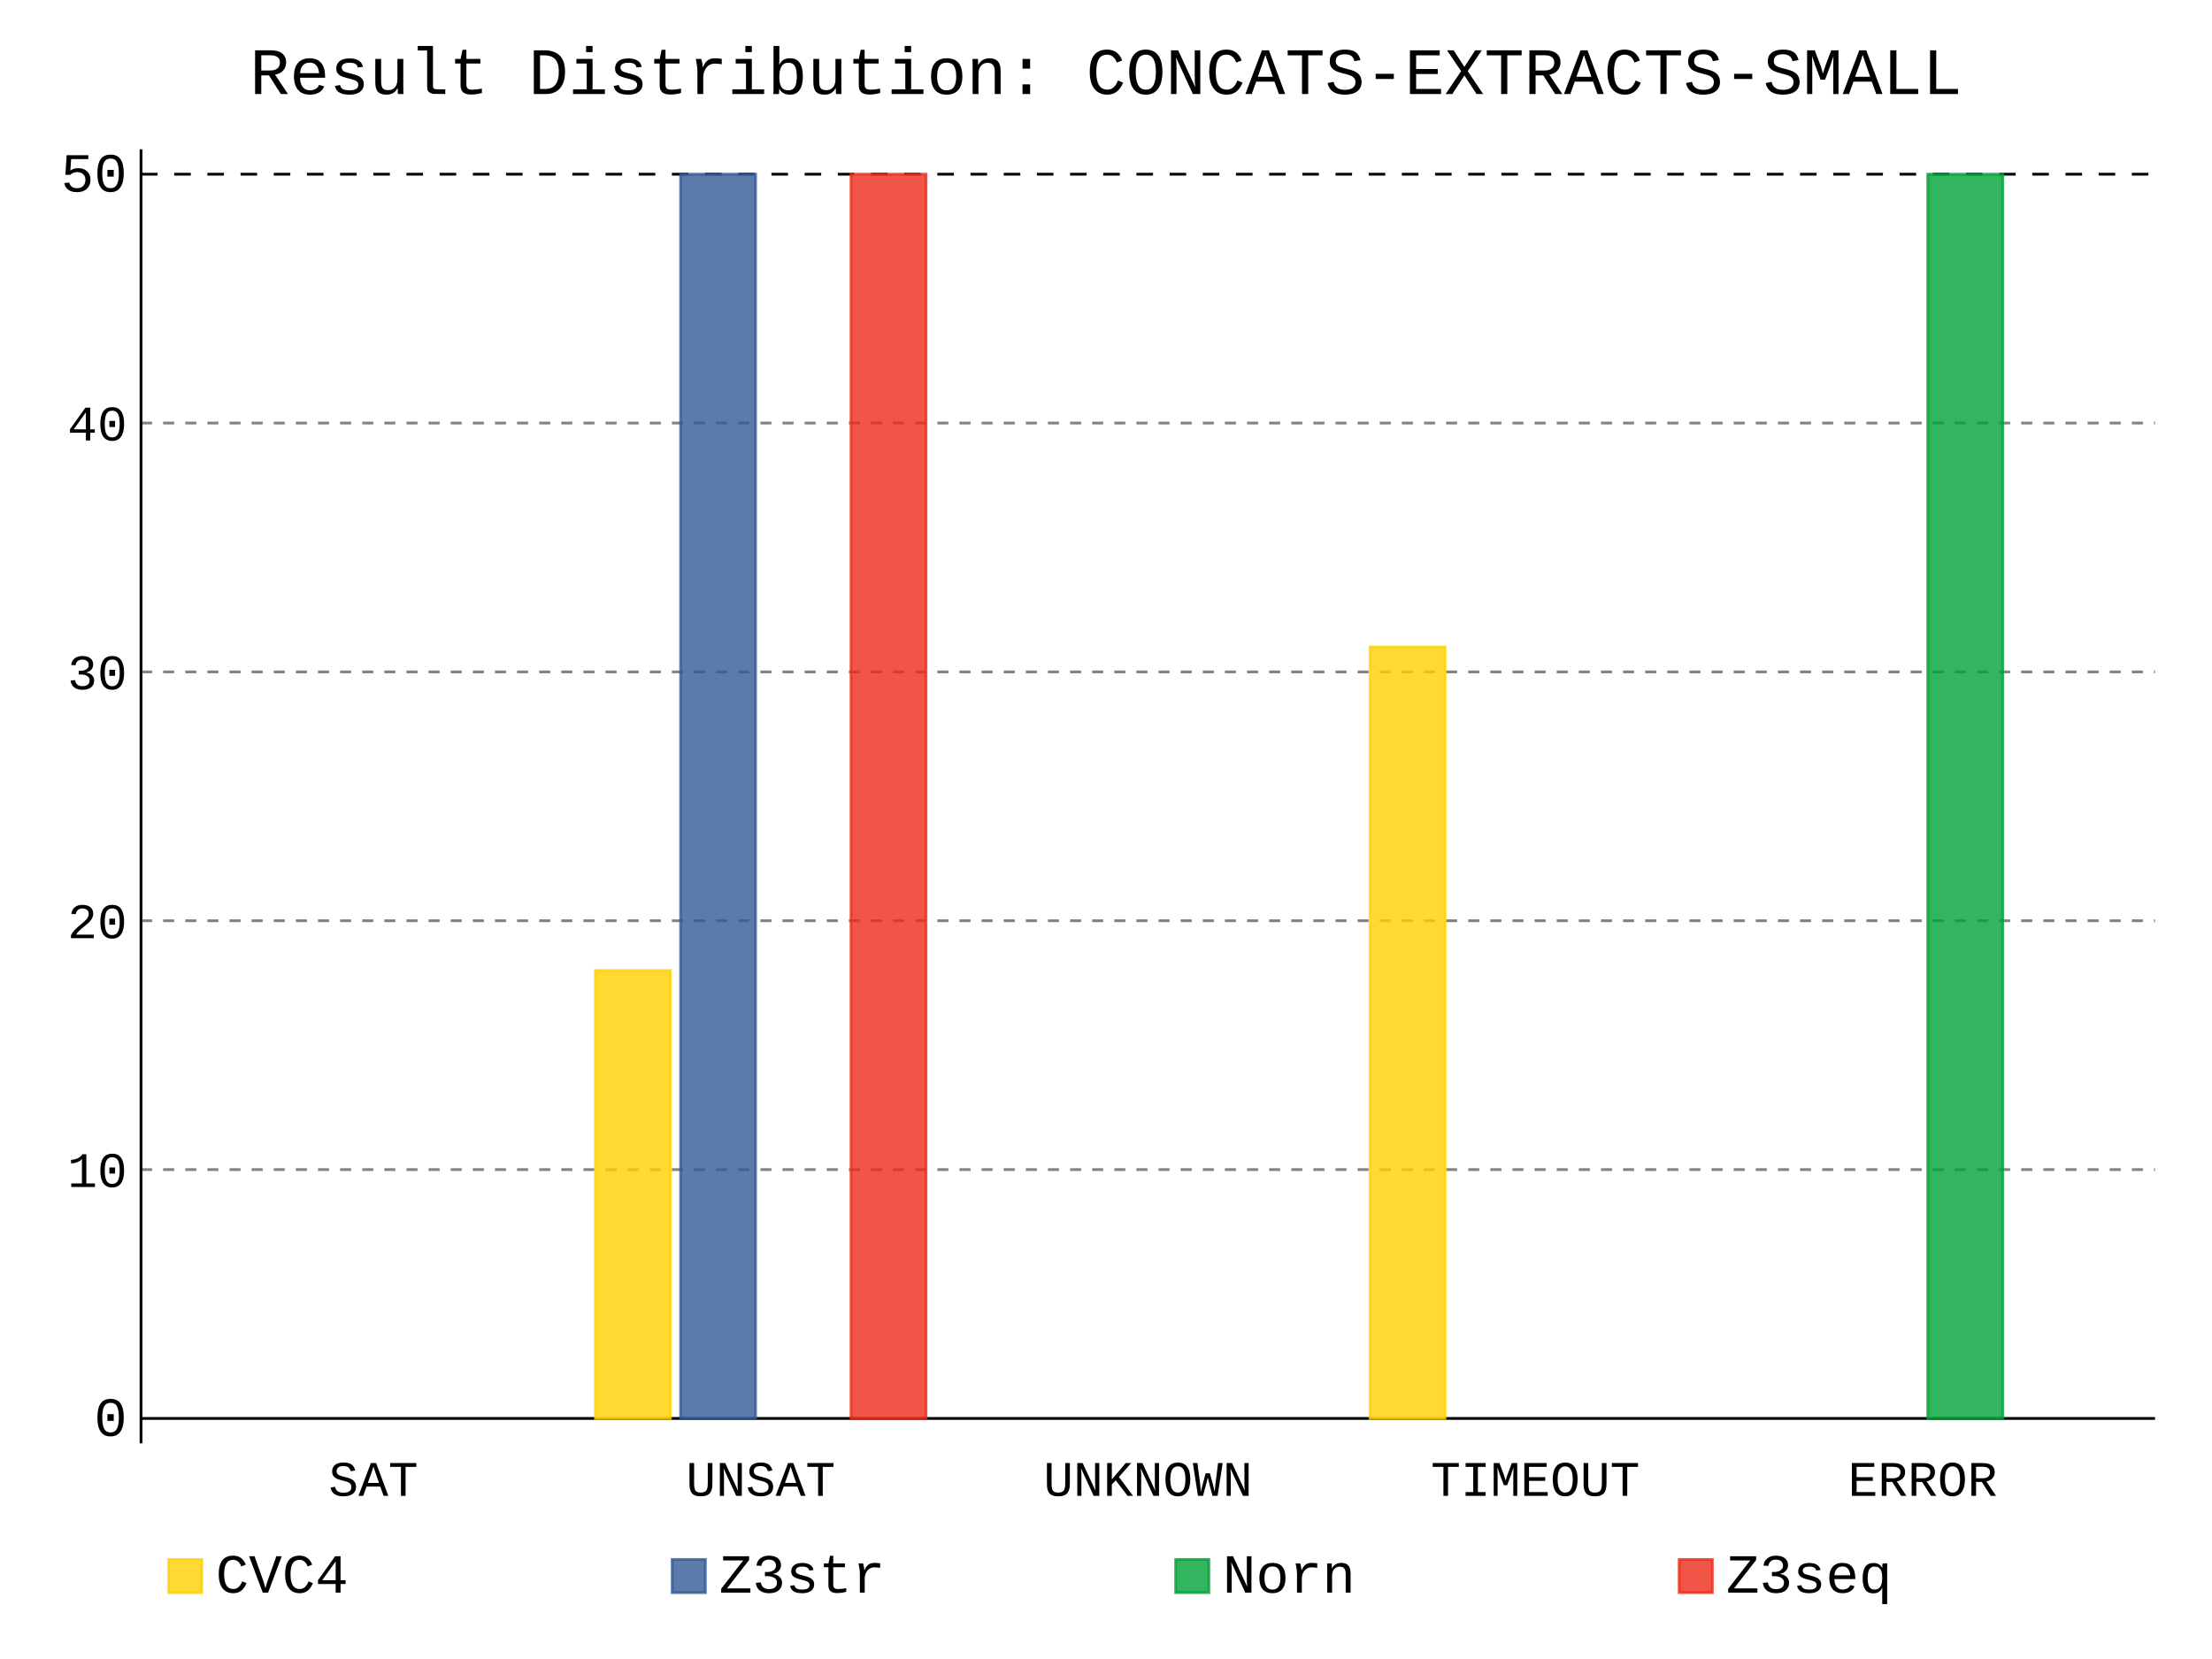
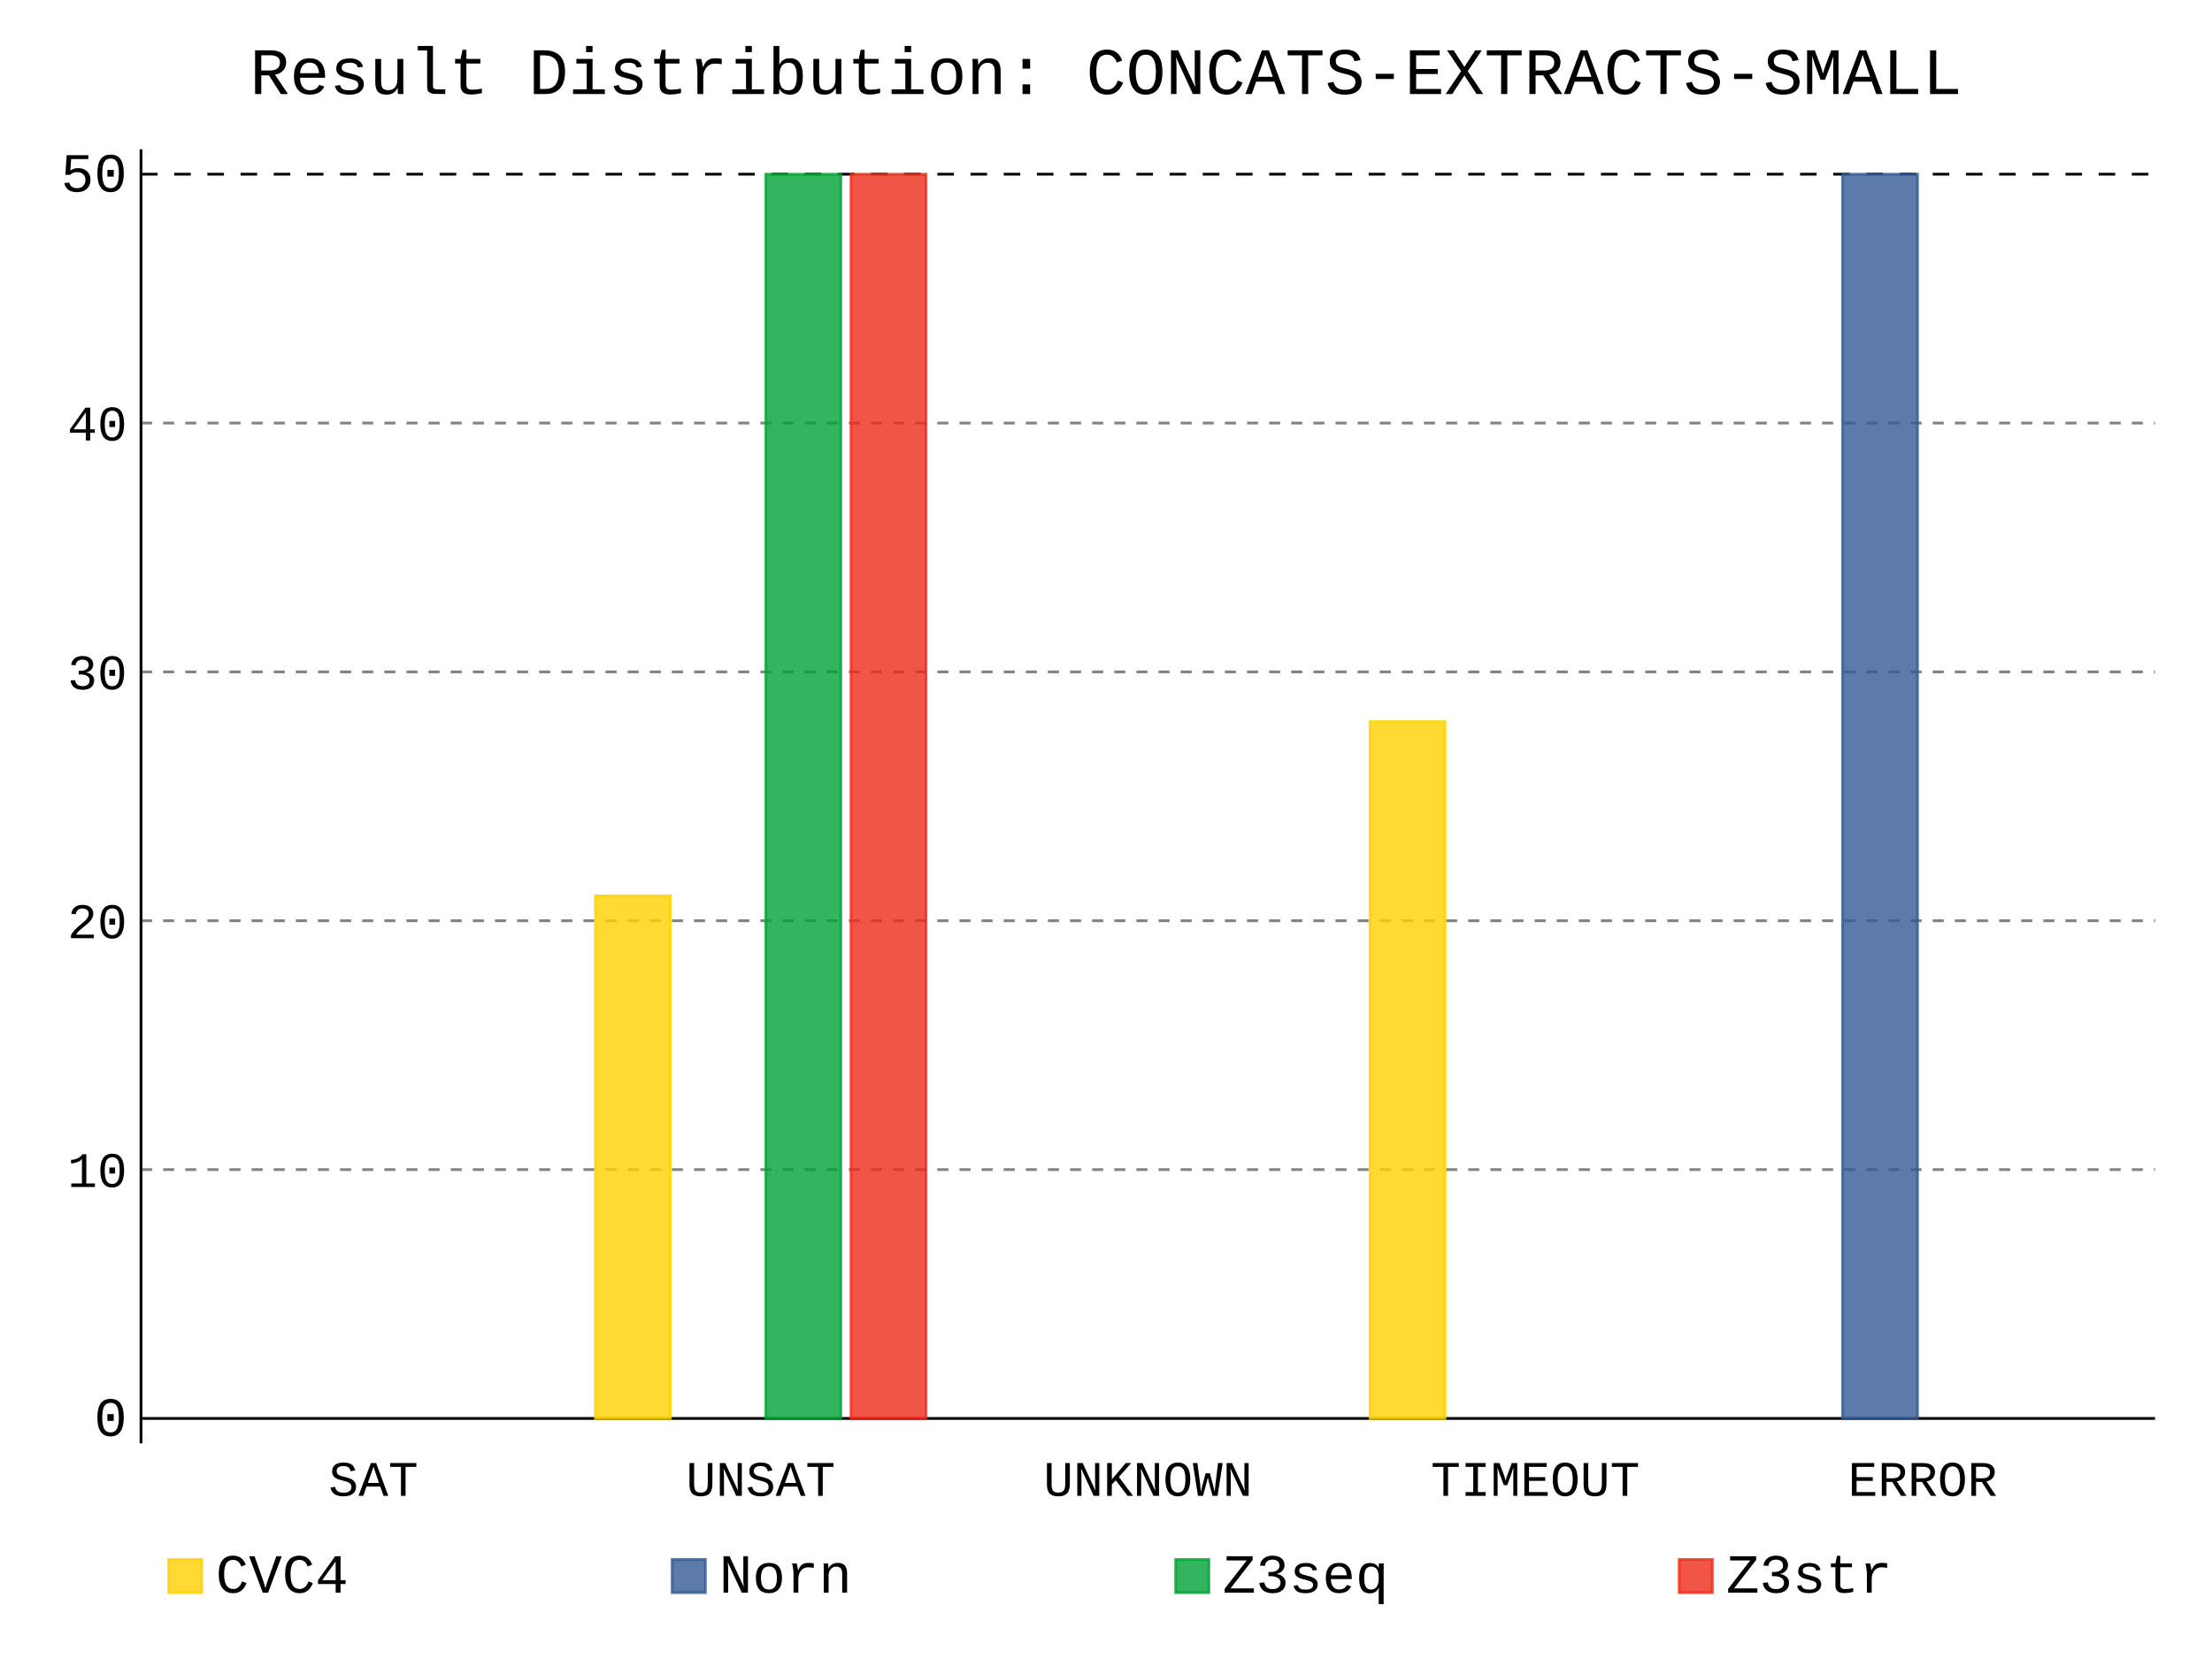
- <svg xmlns="http://www.w3.org/2000/svg" id="chart-014e5eca-3b05-4c67-900b-a116a63d347a" class="pygal-chart" viewBox="0 0 800 600">
+ <svg xmlns="http://www.w3.org/2000/svg" id="chart-14a6ee65-d99e-4b43-85dd-7e4fa93e87ef" class="pygal-chart" viewBox="0 0 800 600">
  <defs>
-     <style type="text/css">#chart-014e5eca-3b05-4c67-900b-a116a63d347a{-webkit-user-select:none;-webkit-font-smoothing:antialiased;font-family:Consolas,"Liberation Mono",Menlo,Courier,monospace}#chart-014e5eca-3b05-4c67-900b-a116a63d347a .title{font-family:Consolas,"Liberation Mono",Menlo,Courier,monospace;font-size:24px}#chart-014e5eca-3b05-4c67-900b-a116a63d347a .legends .legend text{font-family:Consolas,"Liberation Mono",Menlo,Courier,monospace;font-size:20px}#chart-014e5eca-3b05-4c67-900b-a116a63d347a .axis text{font-family:Consolas,"Liberation Mono",Menlo,Courier,monospace;font-size:18px}#chart-014e5eca-3b05-4c67-900b-a116a63d347a .axis text.major{font-family:Consolas,"Liberation Mono",Menlo,Courier,monospace;font-size:20px}#chart-014e5eca-3b05-4c67-900b-a116a63d347a .text-overlay text.value{font-family:Consolas,"Liberation Mono",Menlo,Courier,monospace;font-size:22px}#chart-014e5eca-3b05-4c67-900b-a116a63d347a .text-overlay text.label{font-family:Consolas,"Liberation Mono",Menlo,Courier,monospace;font-size:20px}#chart-014e5eca-3b05-4c67-900b-a116a63d347a .tooltip{font-family:Consolas,"Liberation Mono",Menlo,Courier,monospace;font-size:20px}#chart-014e5eca-3b05-4c67-900b-a116a63d347a text.no_data{font-family:Consolas,"Liberation Mono",Menlo,Courier,monospace;font-size:64px}
- #chart-014e5eca-3b05-4c67-900b-a116a63d347a{background-color:#FFFFFF}#chart-014e5eca-3b05-4c67-900b-a116a63d347a path,#chart-014e5eca-3b05-4c67-900b-a116a63d347a line,#chart-014e5eca-3b05-4c67-900b-a116a63d347a rect,#chart-014e5eca-3b05-4c67-900b-a116a63d347a circle{-webkit-transition:100ms;-moz-transition:100ms;transition:100ms}#chart-014e5eca-3b05-4c67-900b-a116a63d347a .graph &gt; .background{fill:#FFFFFF}#chart-014e5eca-3b05-4c67-900b-a116a63d347a .plot &gt; .background{fill:#FFFFFF}#chart-014e5eca-3b05-4c67-900b-a116a63d347a .graph{fill:#000000}#chart-014e5eca-3b05-4c67-900b-a116a63d347a text.no_data{fill:#000000}#chart-014e5eca-3b05-4c67-900b-a116a63d347a .title{fill:#000000}#chart-014e5eca-3b05-4c67-900b-a116a63d347a .legends .legend text{fill:#000000}#chart-014e5eca-3b05-4c67-900b-a116a63d347a .legends .legend:hover text{fill:#000000}#chart-014e5eca-3b05-4c67-900b-a116a63d347a .axis .line{stroke:#000000}#chart-014e5eca-3b05-4c67-900b-a116a63d347a .axis .guide.line{stroke:#828282}#chart-014e5eca-3b05-4c67-900b-a116a63d347a .axis .major.line{stroke:#000000}#chart-014e5eca-3b05-4c67-900b-a116a63d347a .axis text.major{fill:#000000}#chart-014e5eca-3b05-4c67-900b-a116a63d347a .axis.y .guides:hover .guide.line,#chart-014e5eca-3b05-4c67-900b-a116a63d347a .line-graph .axis.x .guides:hover .guide.line,#chart-014e5eca-3b05-4c67-900b-a116a63d347a .stackedline-graph .axis.x .guides:hover .guide.line,#chart-014e5eca-3b05-4c67-900b-a116a63d347a .xy-graph .axis.x .guides:hover .guide.line{stroke:#000000}#chart-014e5eca-3b05-4c67-900b-a116a63d347a .axis .guides:hover text{fill:#000000}#chart-014e5eca-3b05-4c67-900b-a116a63d347a .reactive{fill-opacity:.8;stroke-opacity:.8}#chart-014e5eca-3b05-4c67-900b-a116a63d347a .ci{stroke:#000000}#chart-014e5eca-3b05-4c67-900b-a116a63d347a .reactive.active,#chart-014e5eca-3b05-4c67-900b-a116a63d347a .active .reactive{fill-opacity:.9;stroke-opacity:.9;stroke-width:4}#chart-014e5eca-3b05-4c67-900b-a116a63d347a .ci .reactive.active{stroke-width:1.5}#chart-014e5eca-3b05-4c67-900b-a116a63d347a .series text{fill:#000000}#chart-014e5eca-3b05-4c67-900b-a116a63d347a .tooltip rect{fill:#FFFFFF;stroke:#000000;-webkit-transition:opacity 100ms;-moz-transition:opacity 100ms;transition:opacity 100ms}#chart-014e5eca-3b05-4c67-900b-a116a63d347a .tooltip .label{fill:#000000}#chart-014e5eca-3b05-4c67-900b-a116a63d347a .tooltip .label{fill:#000000}#chart-014e5eca-3b05-4c67-900b-a116a63d347a .tooltip .legend{font-size:.8em;fill:#828282}#chart-014e5eca-3b05-4c67-900b-a116a63d347a .tooltip .x_label{font-size:.6em;fill:#000000}#chart-014e5eca-3b05-4c67-900b-a116a63d347a .tooltip .xlink{font-size:.5em;text-decoration:underline}#chart-014e5eca-3b05-4c67-900b-a116a63d347a .tooltip .value{font-size:1.5em}#chart-014e5eca-3b05-4c67-900b-a116a63d347a .bound{font-size:.5em}#chart-014e5eca-3b05-4c67-900b-a116a63d347a .max-value{font-size:.75em;fill:#828282}#chart-014e5eca-3b05-4c67-900b-a116a63d347a .map-element{fill:#FFFFFF;stroke:#828282 !important}#chart-014e5eca-3b05-4c67-900b-a116a63d347a .map-element .reactive{fill-opacity:inherit;stroke-opacity:inherit}#chart-014e5eca-3b05-4c67-900b-a116a63d347a .color-0,#chart-014e5eca-3b05-4c67-900b-a116a63d347a .color-0 a:visited{stroke:#FFD000;fill:#FFD000}#chart-014e5eca-3b05-4c67-900b-a116a63d347a .color-1,#chart-014e5eca-3b05-4c67-900b-a116a63d347a .color-1 a:visited{stroke:#345995;fill:#345995}#chart-014e5eca-3b05-4c67-900b-a116a63d347a .color-2,#chart-014e5eca-3b05-4c67-900b-a116a63d347a .color-2 a:visited{stroke:#01A337;fill:#01A337}#chart-014e5eca-3b05-4c67-900b-a116a63d347a .color-3,#chart-014e5eca-3b05-4c67-900b-a116a63d347a .color-3 a:visited{stroke:#ED2B1A;fill:#ED2B1A}#chart-014e5eca-3b05-4c67-900b-a116a63d347a .text-overlay .color-0 text{fill:black}#chart-014e5eca-3b05-4c67-900b-a116a63d347a .text-overlay .color-1 text{fill:black}#chart-014e5eca-3b05-4c67-900b-a116a63d347a .text-overlay .color-2 text{fill:black}#chart-014e5eca-3b05-4c67-900b-a116a63d347a .text-overlay .color-3 text{fill:black}
- #chart-014e5eca-3b05-4c67-900b-a116a63d347a text.no_data{text-anchor:middle}#chart-014e5eca-3b05-4c67-900b-a116a63d347a .guide.line{fill:none}#chart-014e5eca-3b05-4c67-900b-a116a63d347a .centered{text-anchor:middle}#chart-014e5eca-3b05-4c67-900b-a116a63d347a .title{text-anchor:middle}#chart-014e5eca-3b05-4c67-900b-a116a63d347a .legends .legend text{fill-opacity:1}#chart-014e5eca-3b05-4c67-900b-a116a63d347a .axis.x text{text-anchor:middle}#chart-014e5eca-3b05-4c67-900b-a116a63d347a .axis.x:not(.web) text[transform]{text-anchor:start}#chart-014e5eca-3b05-4c67-900b-a116a63d347a .axis.x:not(.web) text[transform].backwards{text-anchor:end}#chart-014e5eca-3b05-4c67-900b-a116a63d347a .axis.y text{text-anchor:end}#chart-014e5eca-3b05-4c67-900b-a116a63d347a .axis.y text[transform].backwards{text-anchor:start}#chart-014e5eca-3b05-4c67-900b-a116a63d347a .axis.y2 text{text-anchor:start}#chart-014e5eca-3b05-4c67-900b-a116a63d347a .axis.y2 text[transform].backwards{text-anchor:end}#chart-014e5eca-3b05-4c67-900b-a116a63d347a .axis .guide.line{stroke-dasharray:4,4}#chart-014e5eca-3b05-4c67-900b-a116a63d347a .axis .major.guide.line{stroke-dasharray:6,6}#chart-014e5eca-3b05-4c67-900b-a116a63d347a .horizontal .axis.y .guide.line,#chart-014e5eca-3b05-4c67-900b-a116a63d347a .horizontal .axis.y2 .guide.line,#chart-014e5eca-3b05-4c67-900b-a116a63d347a .vertical .axis.x .guide.line{opacity:0}#chart-014e5eca-3b05-4c67-900b-a116a63d347a .horizontal .axis.always_show .guide.line,#chart-014e5eca-3b05-4c67-900b-a116a63d347a .vertical .axis.always_show .guide.line{opacity:1 !important}#chart-014e5eca-3b05-4c67-900b-a116a63d347a .axis.y .guides:hover .guide.line,#chart-014e5eca-3b05-4c67-900b-a116a63d347a .axis.y2 .guides:hover .guide.line,#chart-014e5eca-3b05-4c67-900b-a116a63d347a .axis.x .guides:hover .guide.line{opacity:1}#chart-014e5eca-3b05-4c67-900b-a116a63d347a .axis .guides:hover text{opacity:1}#chart-014e5eca-3b05-4c67-900b-a116a63d347a .nofill{fill:none}#chart-014e5eca-3b05-4c67-900b-a116a63d347a .subtle-fill{fill-opacity:.2}#chart-014e5eca-3b05-4c67-900b-a116a63d347a .dot{stroke-width:1px;fill-opacity:1}#chart-014e5eca-3b05-4c67-900b-a116a63d347a .dot.active{stroke-width:5px}#chart-014e5eca-3b05-4c67-900b-a116a63d347a .dot.negative{fill:transparent}#chart-014e5eca-3b05-4c67-900b-a116a63d347a text,#chart-014e5eca-3b05-4c67-900b-a116a63d347a tspan{stroke:none !important}#chart-014e5eca-3b05-4c67-900b-a116a63d347a .series text.active{opacity:1}#chart-014e5eca-3b05-4c67-900b-a116a63d347a .tooltip rect{fill-opacity:.95;stroke-width:.5}#chart-014e5eca-3b05-4c67-900b-a116a63d347a .tooltip text{fill-opacity:1}#chart-014e5eca-3b05-4c67-900b-a116a63d347a .showable{visibility:hidden}#chart-014e5eca-3b05-4c67-900b-a116a63d347a .showable.shown{visibility:visible}#chart-014e5eca-3b05-4c67-900b-a116a63d347a .gauge-background{fill:rgba(229,229,229,1);stroke:none}#chart-014e5eca-3b05-4c67-900b-a116a63d347a .bg-lines{stroke:#FFFFFF;stroke-width:2px}</style>
+     <style type="text/css">#chart-14a6ee65-d99e-4b43-85dd-7e4fa93e87ef{-webkit-user-select:none;-webkit-font-smoothing:antialiased;font-family:Consolas,"Liberation Mono",Menlo,Courier,monospace}#chart-14a6ee65-d99e-4b43-85dd-7e4fa93e87ef .title{font-family:Consolas,"Liberation Mono",Menlo,Courier,monospace;font-size:24px}#chart-14a6ee65-d99e-4b43-85dd-7e4fa93e87ef .legends .legend text{font-family:Consolas,"Liberation Mono",Menlo,Courier,monospace;font-size:20px}#chart-14a6ee65-d99e-4b43-85dd-7e4fa93e87ef .axis text{font-family:Consolas,"Liberation Mono",Menlo,Courier,monospace;font-size:18px}#chart-14a6ee65-d99e-4b43-85dd-7e4fa93e87ef .axis text.major{font-family:Consolas,"Liberation Mono",Menlo,Courier,monospace;font-size:20px}#chart-14a6ee65-d99e-4b43-85dd-7e4fa93e87ef .text-overlay text.value{font-family:Consolas,"Liberation Mono",Menlo,Courier,monospace;font-size:22px}#chart-14a6ee65-d99e-4b43-85dd-7e4fa93e87ef .text-overlay text.label{font-family:Consolas,"Liberation Mono",Menlo,Courier,monospace;font-size:20px}#chart-14a6ee65-d99e-4b43-85dd-7e4fa93e87ef .tooltip{font-family:Consolas,"Liberation Mono",Menlo,Courier,monospace;font-size:20px}#chart-14a6ee65-d99e-4b43-85dd-7e4fa93e87ef text.no_data{font-family:Consolas,"Liberation Mono",Menlo,Courier,monospace;font-size:64px}
+ #chart-14a6ee65-d99e-4b43-85dd-7e4fa93e87ef{background-color:#FFFFFF}#chart-14a6ee65-d99e-4b43-85dd-7e4fa93e87ef path,#chart-14a6ee65-d99e-4b43-85dd-7e4fa93e87ef line,#chart-14a6ee65-d99e-4b43-85dd-7e4fa93e87ef rect,#chart-14a6ee65-d99e-4b43-85dd-7e4fa93e87ef circle{-webkit-transition:100ms;-moz-transition:100ms;transition:100ms}#chart-14a6ee65-d99e-4b43-85dd-7e4fa93e87ef .graph &gt; .background{fill:#FFFFFF}#chart-14a6ee65-d99e-4b43-85dd-7e4fa93e87ef .plot &gt; .background{fill:#FFFFFF}#chart-14a6ee65-d99e-4b43-85dd-7e4fa93e87ef .graph{fill:#000000}#chart-14a6ee65-d99e-4b43-85dd-7e4fa93e87ef text.no_data{fill:#000000}#chart-14a6ee65-d99e-4b43-85dd-7e4fa93e87ef .title{fill:#000000}#chart-14a6ee65-d99e-4b43-85dd-7e4fa93e87ef .legends .legend text{fill:#000000}#chart-14a6ee65-d99e-4b43-85dd-7e4fa93e87ef .legends .legend:hover text{fill:#000000}#chart-14a6ee65-d99e-4b43-85dd-7e4fa93e87ef .axis .line{stroke:#000000}#chart-14a6ee65-d99e-4b43-85dd-7e4fa93e87ef .axis .guide.line{stroke:#828282}#chart-14a6ee65-d99e-4b43-85dd-7e4fa93e87ef .axis .major.line{stroke:#000000}#chart-14a6ee65-d99e-4b43-85dd-7e4fa93e87ef .axis text.major{fill:#000000}#chart-14a6ee65-d99e-4b43-85dd-7e4fa93e87ef .axis.y .guides:hover .guide.line,#chart-14a6ee65-d99e-4b43-85dd-7e4fa93e87ef .line-graph .axis.x .guides:hover .guide.line,#chart-14a6ee65-d99e-4b43-85dd-7e4fa93e87ef .stackedline-graph .axis.x .guides:hover .guide.line,#chart-14a6ee65-d99e-4b43-85dd-7e4fa93e87ef .xy-graph .axis.x .guides:hover .guide.line{stroke:#000000}#chart-14a6ee65-d99e-4b43-85dd-7e4fa93e87ef .axis .guides:hover text{fill:#000000}#chart-14a6ee65-d99e-4b43-85dd-7e4fa93e87ef .reactive{fill-opacity:.8;stroke-opacity:.8}#chart-14a6ee65-d99e-4b43-85dd-7e4fa93e87ef .ci{stroke:#000000}#chart-14a6ee65-d99e-4b43-85dd-7e4fa93e87ef .reactive.active,#chart-14a6ee65-d99e-4b43-85dd-7e4fa93e87ef .active .reactive{fill-opacity:.9;stroke-opacity:.9;stroke-width:4}#chart-14a6ee65-d99e-4b43-85dd-7e4fa93e87ef .ci .reactive.active{stroke-width:1.5}#chart-14a6ee65-d99e-4b43-85dd-7e4fa93e87ef .series text{fill:#000000}#chart-14a6ee65-d99e-4b43-85dd-7e4fa93e87ef .tooltip rect{fill:#FFFFFF;stroke:#000000;-webkit-transition:opacity 100ms;-moz-transition:opacity 100ms;transition:opacity 100ms}#chart-14a6ee65-d99e-4b43-85dd-7e4fa93e87ef .tooltip .label{fill:#000000}#chart-14a6ee65-d99e-4b43-85dd-7e4fa93e87ef .tooltip .label{fill:#000000}#chart-14a6ee65-d99e-4b43-85dd-7e4fa93e87ef .tooltip .legend{font-size:.8em;fill:#828282}#chart-14a6ee65-d99e-4b43-85dd-7e4fa93e87ef .tooltip .x_label{font-size:.6em;fill:#000000}#chart-14a6ee65-d99e-4b43-85dd-7e4fa93e87ef .tooltip .xlink{font-size:.5em;text-decoration:underline}#chart-14a6ee65-d99e-4b43-85dd-7e4fa93e87ef .tooltip .value{font-size:1.5em}#chart-14a6ee65-d99e-4b43-85dd-7e4fa93e87ef .bound{font-size:.5em}#chart-14a6ee65-d99e-4b43-85dd-7e4fa93e87ef .max-value{font-size:.75em;fill:#828282}#chart-14a6ee65-d99e-4b43-85dd-7e4fa93e87ef .map-element{fill:#FFFFFF;stroke:#828282 !important}#chart-14a6ee65-d99e-4b43-85dd-7e4fa93e87ef .map-element .reactive{fill-opacity:inherit;stroke-opacity:inherit}#chart-14a6ee65-d99e-4b43-85dd-7e4fa93e87ef .color-0,#chart-14a6ee65-d99e-4b43-85dd-7e4fa93e87ef .color-0 a:visited{stroke:#FFD000;fill:#FFD000}#chart-14a6ee65-d99e-4b43-85dd-7e4fa93e87ef .color-1,#chart-14a6ee65-d99e-4b43-85dd-7e4fa93e87ef .color-1 a:visited{stroke:#345995;fill:#345995}#chart-14a6ee65-d99e-4b43-85dd-7e4fa93e87ef .color-2,#chart-14a6ee65-d99e-4b43-85dd-7e4fa93e87ef .color-2 a:visited{stroke:#01A337;fill:#01A337}#chart-14a6ee65-d99e-4b43-85dd-7e4fa93e87ef .color-3,#chart-14a6ee65-d99e-4b43-85dd-7e4fa93e87ef .color-3 a:visited{stroke:#ED2B1A;fill:#ED2B1A}#chart-14a6ee65-d99e-4b43-85dd-7e4fa93e87ef .text-overlay .color-0 text{fill:black}#chart-14a6ee65-d99e-4b43-85dd-7e4fa93e87ef .text-overlay .color-1 text{fill:black}#chart-14a6ee65-d99e-4b43-85dd-7e4fa93e87ef .text-overlay .color-2 text{fill:black}#chart-14a6ee65-d99e-4b43-85dd-7e4fa93e87ef .text-overlay .color-3 text{fill:black}
+ #chart-14a6ee65-d99e-4b43-85dd-7e4fa93e87ef text.no_data{text-anchor:middle}#chart-14a6ee65-d99e-4b43-85dd-7e4fa93e87ef .guide.line{fill:none}#chart-14a6ee65-d99e-4b43-85dd-7e4fa93e87ef .centered{text-anchor:middle}#chart-14a6ee65-d99e-4b43-85dd-7e4fa93e87ef .title{text-anchor:middle}#chart-14a6ee65-d99e-4b43-85dd-7e4fa93e87ef .legends .legend text{fill-opacity:1}#chart-14a6ee65-d99e-4b43-85dd-7e4fa93e87ef .axis.x text{text-anchor:middle}#chart-14a6ee65-d99e-4b43-85dd-7e4fa93e87ef .axis.x:not(.web) text[transform]{text-anchor:start}#chart-14a6ee65-d99e-4b43-85dd-7e4fa93e87ef .axis.x:not(.web) text[transform].backwards{text-anchor:end}#chart-14a6ee65-d99e-4b43-85dd-7e4fa93e87ef .axis.y text{text-anchor:end}#chart-14a6ee65-d99e-4b43-85dd-7e4fa93e87ef .axis.y text[transform].backwards{text-anchor:start}#chart-14a6ee65-d99e-4b43-85dd-7e4fa93e87ef .axis.y2 text{text-anchor:start}#chart-14a6ee65-d99e-4b43-85dd-7e4fa93e87ef .axis.y2 text[transform].backwards{text-anchor:end}#chart-14a6ee65-d99e-4b43-85dd-7e4fa93e87ef .axis .guide.line{stroke-dasharray:4,4}#chart-14a6ee65-d99e-4b43-85dd-7e4fa93e87ef .axis .major.guide.line{stroke-dasharray:6,6}#chart-14a6ee65-d99e-4b43-85dd-7e4fa93e87ef .horizontal .axis.y .guide.line,#chart-14a6ee65-d99e-4b43-85dd-7e4fa93e87ef .horizontal .axis.y2 .guide.line,#chart-14a6ee65-d99e-4b43-85dd-7e4fa93e87ef .vertical .axis.x .guide.line{opacity:0}#chart-14a6ee65-d99e-4b43-85dd-7e4fa93e87ef .horizontal .axis.always_show .guide.line,#chart-14a6ee65-d99e-4b43-85dd-7e4fa93e87ef .vertical .axis.always_show .guide.line{opacity:1 !important}#chart-14a6ee65-d99e-4b43-85dd-7e4fa93e87ef .axis.y .guides:hover .guide.line,#chart-14a6ee65-d99e-4b43-85dd-7e4fa93e87ef .axis.y2 .guides:hover .guide.line,#chart-14a6ee65-d99e-4b43-85dd-7e4fa93e87ef .axis.x .guides:hover .guide.line{opacity:1}#chart-14a6ee65-d99e-4b43-85dd-7e4fa93e87ef .axis .guides:hover text{opacity:1}#chart-14a6ee65-d99e-4b43-85dd-7e4fa93e87ef .nofill{fill:none}#chart-14a6ee65-d99e-4b43-85dd-7e4fa93e87ef .subtle-fill{fill-opacity:.2}#chart-14a6ee65-d99e-4b43-85dd-7e4fa93e87ef .dot{stroke-width:1px;fill-opacity:1}#chart-14a6ee65-d99e-4b43-85dd-7e4fa93e87ef .dot.active{stroke-width:5px}#chart-14a6ee65-d99e-4b43-85dd-7e4fa93e87ef .dot.negative{fill:transparent}#chart-14a6ee65-d99e-4b43-85dd-7e4fa93e87ef text,#chart-14a6ee65-d99e-4b43-85dd-7e4fa93e87ef tspan{stroke:none !important}#chart-14a6ee65-d99e-4b43-85dd-7e4fa93e87ef .series text.active{opacity:1}#chart-14a6ee65-d99e-4b43-85dd-7e4fa93e87ef .tooltip rect{fill-opacity:.95;stroke-width:.5}#chart-14a6ee65-d99e-4b43-85dd-7e4fa93e87ef .tooltip text{fill-opacity:1}#chart-14a6ee65-d99e-4b43-85dd-7e4fa93e87ef .showable{visibility:hidden}#chart-14a6ee65-d99e-4b43-85dd-7e4fa93e87ef .showable.shown{visibility:visible}#chart-14a6ee65-d99e-4b43-85dd-7e4fa93e87ef .gauge-background{fill:rgba(229,229,229,1);stroke:none}#chart-14a6ee65-d99e-4b43-85dd-7e4fa93e87ef .bg-lines{stroke:#FFFFFF;stroke-width:2px}</style>
  </defs>
  <g class="graph bar-graph vertical">
    <rect class="background" height="600" width="800" x="0" y="0" />
    <g class="plot" transform="translate(51, 54)">
      <rect class="background" height="468.0" width="728.4" x="0" y="0" />
      <g class="axis y always_show">
        <g class="guides">
          <path class="axis major line" d="M0 459 h728.4" />
          <text class="major" x="-5" y="465.3">0</text>
        </g>
        <g class="guides">
          <path class="guide line" d="M0 369 h728.4" />
          <text class="" x="-5" y="375.3">10</text>
        </g>
        <g class="guides">
          <path class="guide line" d="M0 279 h728.4" />
          <text class="" x="-5" y="285.3">20</text>
        </g>
        <g class="guides">
          <path class="guide line" d="M0 189 h728.4" />
          <text class="" x="-5" y="195.3">30</text>
        </g>
        <g class="guides">
          <path class="guide line" d="M0 99 h728.4" />
          <text class="" x="-5" y="105.3">40</text>
        </g>
        <g class="guides">
          <path class="major guide line" d="M0 9 h728.4" />
          <text class="major" x="-5" y="15.3">50</text>
        </g>
      </g>
      <g class="axis x">
        <path class="line" d="M0 0 v468" />
        <g class="guides">
          <path class="guide line" d="M84.046 0 v468" />
          <text class="" x="84.046" y="487.0">SAT</text>
        </g>
        <g class="guides">
          <path class="guide line" d="M224.123 0 v468" />
          <text class="" x="224.123" y="487.0">UNSAT</text>
        </g>
        <g class="guides">
          <path class="guide line" d="M364.2 0 v468" />
          <text class="" x="364.2" y="487.0">UNKNOWN</text>
        </g>
        <g class="guides">
          <path class="guide line" d="M504.277 0 v468" />
          <text class="" x="504.277" y="487.0">TIMEOUT</text>
        </g>
        <g class="guides">
          <path class="guide line" d="M644.354 0 v468" />
          <text class="" x="644.354" y="487.0">ERROR</text>
        </g>
      </g>
      <g class="series serie-0 color-0">
        <g class="bars">
          <g class="bar">
            <rect class="rect reactive tooltip-trigger" height="0.0" rx="0" ry="0" width="27.119" x="24.261" y="459.0" />
          </g>
          <g class="bar">
-             <rect class="rect reactive tooltip-trigger" height="162.0" rx="0" ry="0" width="27.119" x="164.338" y="297.0" />
+             <rect class="rect reactive tooltip-trigger" height="189.0" rx="0" ry="0" width="27.119" x="164.338" y="270.0" />
          </g>
          <g class="bar">
            <rect class="rect reactive tooltip-trigger" height="0.0" rx="0" ry="0" width="27.119" x="304.415" y="459.0" />
          </g>
          <g class="bar">
-             <rect class="rect reactive tooltip-trigger" height="279.0" rx="0" ry="0" width="27.119" x="444.492" y="180.0" />
+             <rect class="rect reactive tooltip-trigger" height="252.0" rx="0" ry="0" width="27.119" x="444.492" y="207.0" />
          </g>
          <g class="bar">
            <rect class="rect reactive tooltip-trigger" height="0.0" rx="0" ry="0" width="27.119" x="584.569" y="459.0" />
          </g>
        </g>
      </g>
      <g class="series serie-1 color-1">
        <g class="bars">
          <g class="bar">
            <rect class="rect reactive tooltip-trigger" height="0.0" rx="0" ry="0" width="27.119" x="55.078" y="459.0" />
          </g>
          <g class="bar">
-             <rect class="rect reactive tooltip-trigger" height="450.0" rx="0" ry="0" width="27.119" x="195.155" y="9.0" />
+             <rect class="rect reactive tooltip-trigger" height="0.0" rx="0" ry="0" width="27.119" x="195.155" y="459.0" />
          </g>
          <g class="bar">
            <rect class="rect reactive tooltip-trigger" height="0.0" rx="0" ry="0" width="27.119" x="335.232" y="459.0" />
          </g>
          <g class="bar">
            <rect class="rect reactive tooltip-trigger" height="0.0" rx="0" ry="0" width="27.119" x="475.309" y="459.0" />
          </g>
          <g class="bar">
-             <rect class="rect reactive tooltip-trigger" height="0.0" rx="0" ry="0" width="27.119" x="615.386" y="459.0" />
+             <rect class="rect reactive tooltip-trigger" height="450.0" rx="0" ry="0" width="27.119" x="615.386" y="9.0" />
          </g>
        </g>
      </g>
      <g class="series serie-2 color-2">
        <g class="bars">
          <g class="bar">
            <rect class="rect reactive tooltip-trigger" height="0.0" rx="0" ry="0" width="27.119" x="85.895" y="459.0" />
          </g>
          <g class="bar">
-             <rect class="rect reactive tooltip-trigger" height="0.0" rx="0" ry="0" width="27.119" x="225.972" y="459.0" />
+             <rect class="rect reactive tooltip-trigger" height="450.0" rx="0" ry="0" width="27.119" x="225.972" y="9.0" />
          </g>
          <g class="bar">
            <rect class="rect reactive tooltip-trigger" height="0.0" rx="0" ry="0" width="27.119" x="366.049" y="459.0" />
          </g>
          <g class="bar">
            <rect class="rect reactive tooltip-trigger" height="0.0" rx="0" ry="0" width="27.119" x="506.126" y="459.0" />
          </g>
          <g class="bar">
-             <rect class="rect reactive tooltip-trigger" height="450.0" rx="0" ry="0" width="27.119" x="646.203" y="9.0" />
+             <rect class="rect reactive tooltip-trigger" height="0.0" rx="0" ry="0" width="27.119" x="646.203" y="459.0" />
          </g>
        </g>
      </g>
      <g class="series serie-3 color-3">
        <g class="bars">
          <g class="bar">
            <rect class="rect reactive tooltip-trigger" height="0.0" rx="0" ry="0" width="27.119" x="116.712" y="459.0" />
          </g>
          <g class="bar">
            <rect class="rect reactive tooltip-trigger" height="450.0" rx="0" ry="0" width="27.119" x="256.789" y="9.0" />
          </g>
          <g class="bar">
            <rect class="rect reactive tooltip-trigger" height="0.0" rx="0" ry="0" width="27.119" x="396.866" y="459.0" />
          </g>
          <g class="bar">
            <rect class="rect reactive tooltip-trigger" height="0.0" rx="0" ry="0" width="27.119" x="536.943" y="459.0" />
          </g>
          <g class="bar">
            <rect class="rect reactive tooltip-trigger" height="0.0" rx="0" ry="0" width="27.119" x="677.02" y="459.0" />
          </g>
        </g>
      </g>
    </g>
    <g class="titles">
      <text class="title plot_title" x="400.0" y="34">Result Distribution: CONCATS-EXTRACTS-SMALL</text>
    </g>
    <g class="plot overlay" transform="translate(51, 54)">
      <g class="series serie-0 color-0" />
      <g class="series serie-1 color-1" />
      <g class="series serie-2 color-2" />
      <g class="series serie-3 color-3" />
    </g>
    <g class="plot text-overlay" transform="translate(51, 54)">
      <g class="series serie-0 color-0" />
      <g class="series serie-1 color-1" />
      <g class="series serie-2 color-2" />
      <g class="series serie-3 color-3" />
    </g>
    <g class="plot tooltip-overlay" transform="translate(51, 54)">
      <g class="tooltip" style="opacity: 0" transform="translate(0 0)">
        <rect class="tooltip-box" height="0" rx="10" ry="10" width="0" />
        <g class="text" />
      </g>
    </g>
    <g class="legends" transform="translate(61, 560)">
      <g class="legend reactive activate-serie" id="activate-serie-0">
        <rect class="color-0 reactive" height="12" width="12" x="0.0" y="4.0" />
        <text x="17.0" y="16.0">CVC4</text>
      </g>
      <g class="legend reactive activate-serie" id="activate-serie-1">
        <rect class="color-1 reactive" height="12" width="12" x="182.1" y="4.0" />
-         <text x="199.1" y="16.0">Z3str</text>
+         <text x="199.1" y="16.0">Norn</text>
      </g>
      <g class="legend reactive activate-serie" id="activate-serie-2">
        <rect class="color-2 reactive" height="12" width="12" x="364.2" y="4.0" />
-         <text x="381.2" y="16.0">Norn</text>
+         <text x="381.2" y="16.0">Z3seq</text>
      </g>
      <g class="legend reactive activate-serie" id="activate-serie-3">
        <rect class="color-3 reactive" height="12" width="12" x="546.3" y="4.0" />
-         <text x="563.3" y="16.0">Z3seq</text>
+         <text x="563.3" y="16.0">Z3str</text>
      </g>
    </g>
  </g>
</svg>
